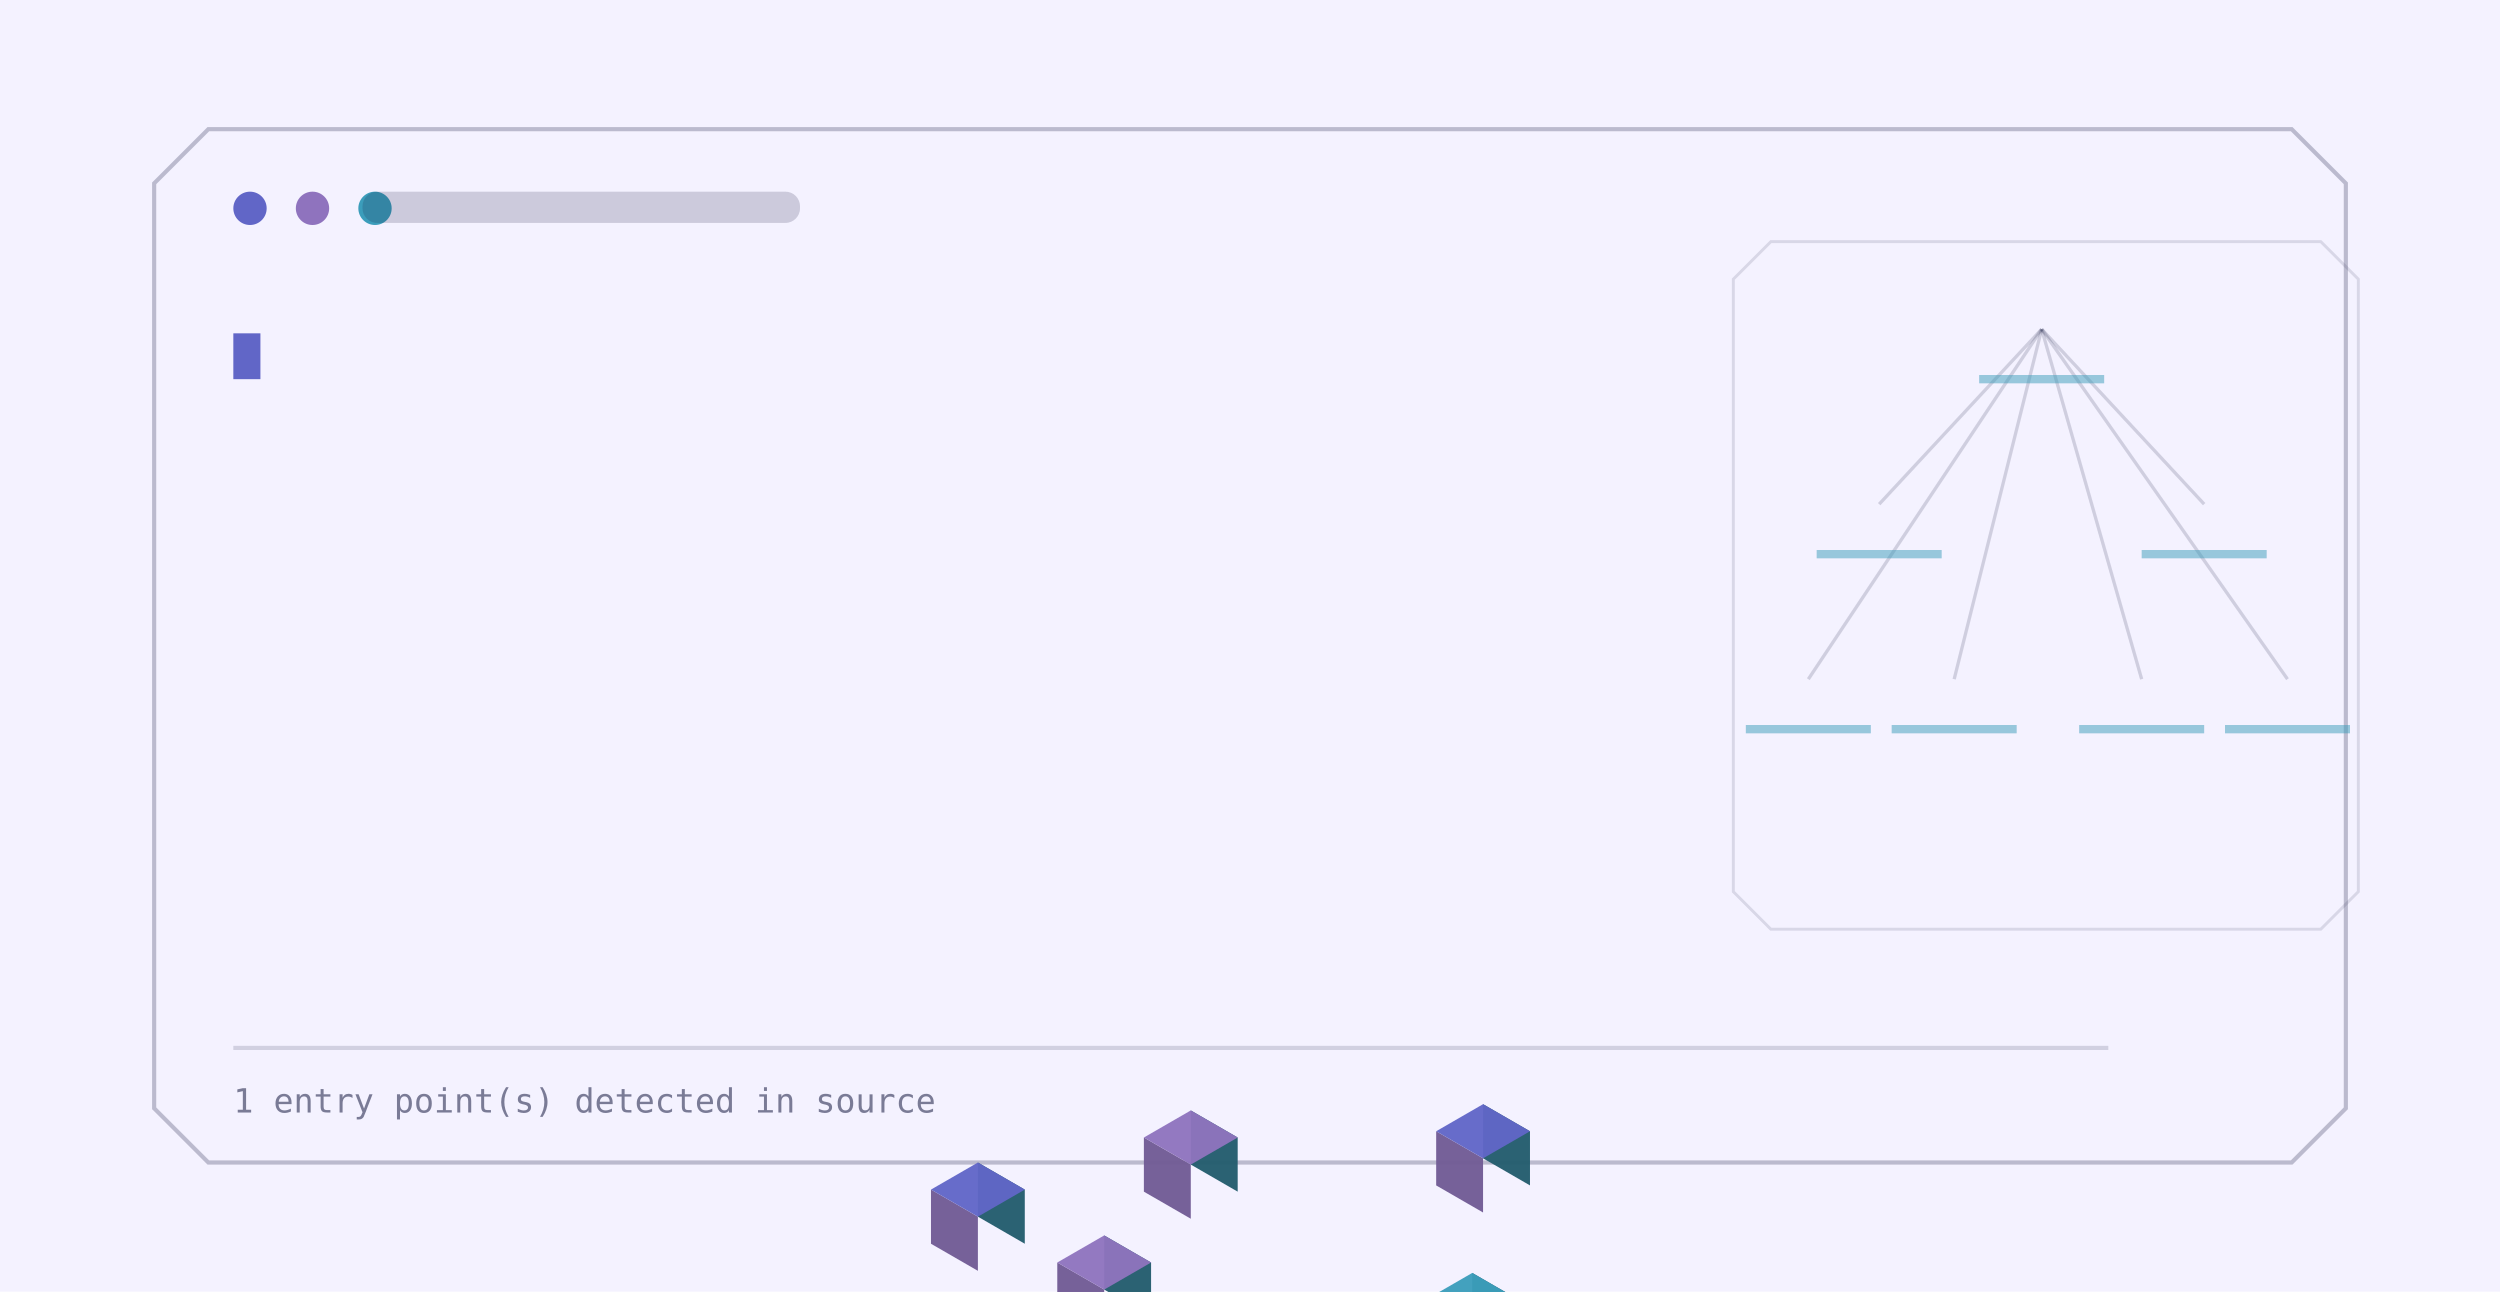
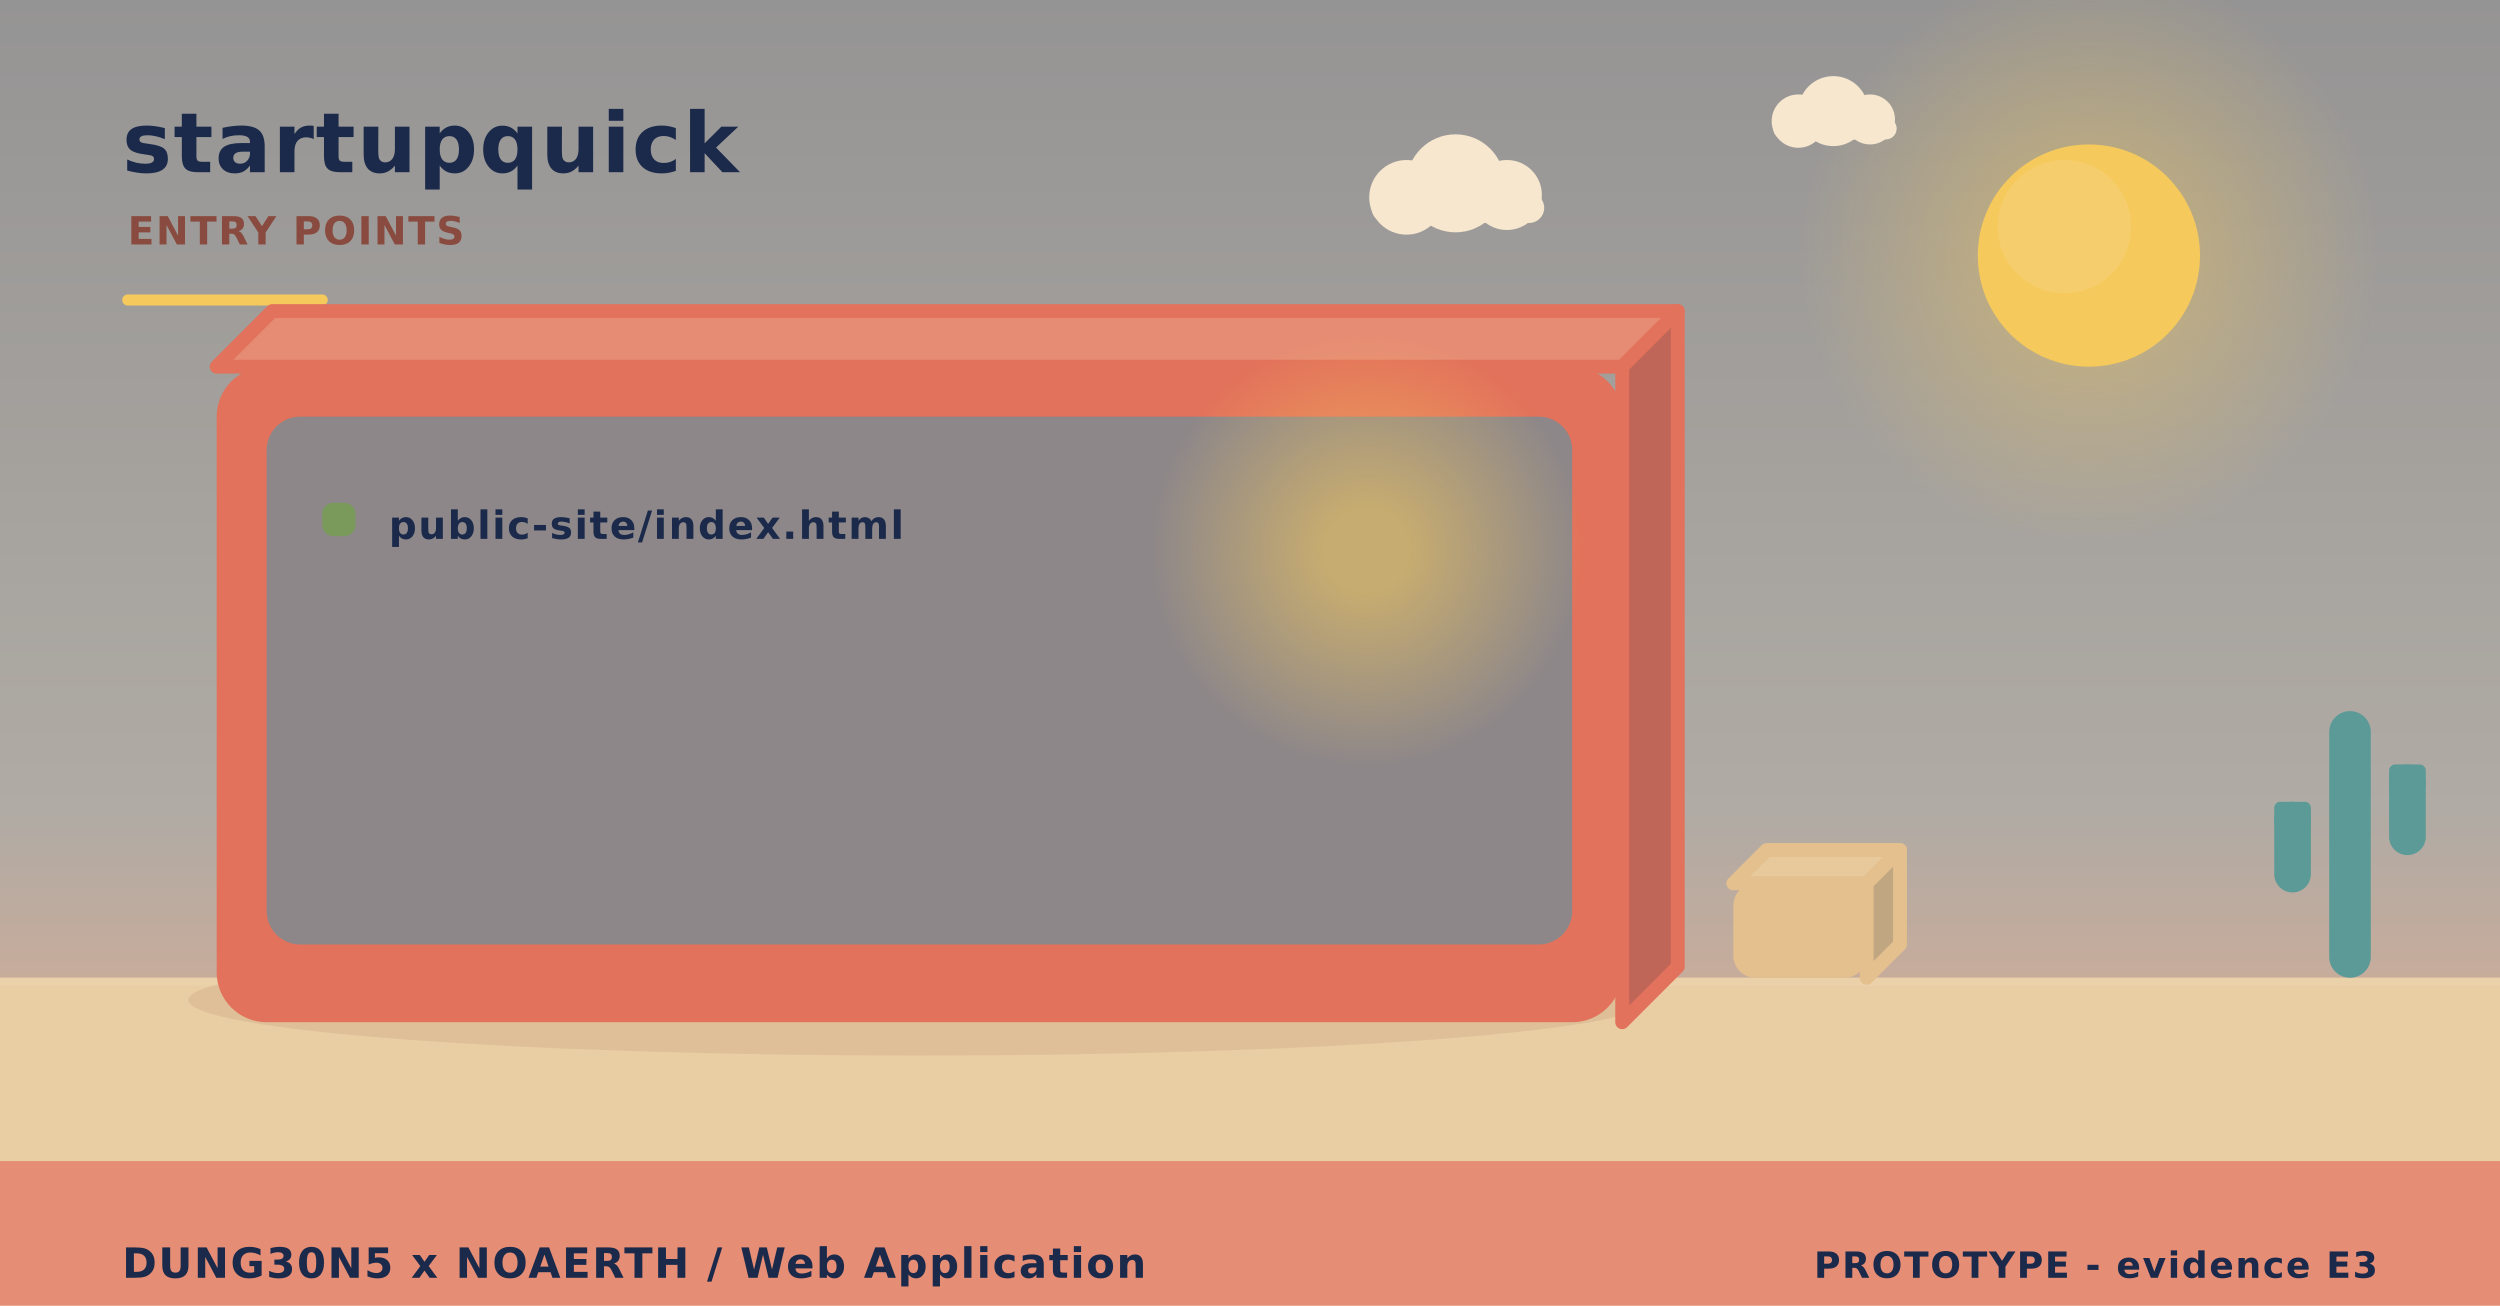
- <svg xmlns="http://www.w3.org/2000/svg" viewBox="0 0 1200 620" width="1200" height="620" role="img" aria-label="startupquick command surface">
-   <rect width="1200" height="620" fill="#f4f2ff" />
-   <defs>
-     <linearGradient id="gt" x1="0" y1="0" x2="1" y2="1">
-       <stop offset="0%" stop-color="#6166c7" />
-       <stop offset="100%" stop-color="#8f73be" />
-     </linearGradient>
-   </defs>
-   <path d="M100.00,62.00 H1100.00 L1126.00,88.00 V532.00 L1100.00,558.00 H100.00 L74.00,532.00 V88.00 Z" fill="none" stroke="rgba(23,26,64,0.300)" stroke-width="2.00" opacity="0.85" />
-   <circle cx="120.00" cy="100.00" r="8.00" fill="#6166c7" opacity="1.00" />
-   <circle cx="150.00" cy="100.00" r="8.00" fill="#8f73be" opacity="1.00" />
-   <circle cx="180.00" cy="100.00" r="8.00" fill="#3b9dbb" opacity="1.00" />
-   <rect x="174.00" y="92.00" width="210.00" height="15.00" rx="7.00" fill="rgba(23,26,64,0.180)" opacity="1.00" />
-   <text x="112" y="148" font-family="ui-monospace,SFMono-Regular,Menlo,monospace" font-size="21" fill="rgba(23,26,64,0.800)" opacity="0">public-site/index.html<animate attributeName="opacity" values="0;1;1;0" dur="1.5s" begin="0.0s" repeatCount="indefinite" />
-   </text>
-   <rect x="112" y="160" width="13" height="22" fill="#6166c7">
-     <animate attributeName="opacity" values="1;0;1" dur="1.05s" begin="0s" repeatCount="indefinite" />
-   </rect>
-   <path d="M850.00,116.00 H1114.00 L1132.00,134.00 V428.00 L1114.00,446.00 H850.00 L832.00,428.00 V134.00 Z" fill="none" stroke="rgba(23,26,64,0.180)" stroke-width="1.40" opacity="0.70" />
-   <line x1="980.00" y1="158.00" x2="902.00" y2="242.00" stroke="rgba(23,26,64,0.300)" stroke-width="1.60" opacity="0.55" />
-   <line x1="980.00" y1="158.00" x2="1058.00" y2="242.00" stroke="rgba(23,26,64,0.300)" stroke-width="1.60" opacity="0.55" />
-   <line x1="980.00" y1="158.00" x2="868.00" y2="326.00" stroke="rgba(23,26,64,0.300)" stroke-width="1.60" opacity="0.55" />
-   <line x1="980.00" y1="158.00" x2="938.00" y2="326.00" stroke="rgba(23,26,64,0.300)" stroke-width="1.60" opacity="0.55" />
-   <line x1="980.00" y1="158.00" x2="1028.00" y2="326.00" stroke="rgba(23,26,64,0.300)" stroke-width="1.60" opacity="0.55" />
-   <line x1="980.00" y1="158.00" x2="1098.00" y2="326.00" stroke="rgba(23,26,64,0.300)" stroke-width="1.60" opacity="0.55" />
-   <polygon points="711.87,556.00 734.39,569.00 734.39,543.00 711.87,530.00" fill="#225b6c" opacity="0.95" />
-   <polygon points="689.36,569.00 711.87,582.00 711.87,556.00 689.36,543.00" fill="#705a94" opacity="0.95" />
-   <polygon points="711.87,530.00 734.39,543.00 711.87,556.00 689.36,543.00" fill="#6166c7" opacity="0.95" />
+ <svg xmlns="http://www.w3.org/2000/svg" width="900" height="470" viewBox="0 0 900 470" role="img" aria-label="startupquick - how it is operated">
+   <linearGradient id="skyt" x1="0" y1="0" x2="0" y2="1">
+     <stop offset="0" stop-color="#959494" />
+     <stop offset="0.62" stop-color="#b0aba4" />
+     <stop offset="1" stop-color="#f3ad8a" />
+   </linearGradient>
+   <rect width="900" height="470" fill="url(#skyt)" />
+   <radialGradient id="sunt">
+     <stop offset="0.35" stop-color="#f5c95c" stop-opacity="0.34" />
+     <stop offset="1" stop-color="#f5c95c" stop-opacity="0" />
+   </radialGradient>
+   <circle cx="752" cy="92" r="104" fill="url(#sunt)" />
+   <circle cx="752" cy="92" r="40" fill="#f5c95c" />
+   <circle cx="743.2" cy="81.6" r="24" fill="#f5d27e" opacity="0.5" />
  <g>
-     <rect x="950.00" y="180.00" width="60.00" height="4.00" rx="0.00" fill="rgba(59,157,187,0.500)" opacity="1.00" />
-     <animate attributeName="opacity" values="0.25;1.0;0.25" dur="12.7s" begin="0.0s" repeatCount="indefinite" />
+     <circle cx="524" cy="66" r="17.64" fill="#f6e7ce" />
+     <circle cx="506.36" cy="71.04" r="13.44" fill="#f6e7ce" />
+     <circle cx="542.48" cy="70.2" r="12.6" fill="#f6e7ce" />
+     <rect x="493.76" y="69.36" width="62.16" height="10.92" rx="5.46" fill="#f6e7ce" />
+     <animateTransform attributeName="transform" type="translate" values="0 0;24 0;0 0" dur="36s" begin="0s" repeatCount="indefinite" />
  </g>
-   <polygon points="571.58,559.00 594.09,572.00 594.09,546.00 571.58,533.00" fill="#225b6c" opacity="0.95" />
-   <polygon points="549.06,572.00 571.58,585.00 571.58,559.00 549.06,546.00" fill="#705a94" opacity="0.95" />
-   <polygon points="571.58,533.00 594.09,546.00 571.58,559.00 549.06,546.00" fill="#8f73be" opacity="0.95" />
  <g>
-     <rect x="872.00" y="264.00" width="60.00" height="4.00" rx="0.00" fill="rgba(59,157,187,0.500)" opacity="1.00" />
-     <animate attributeName="opacity" values="0.25;1.0;0.25" dur="12.7s" begin="0.4s" repeatCount="indefinite" />
+     <circle cx="660" cy="40" r="12.6" fill="#f6e7ce" />
+     <circle cx="647.4" cy="43.6" r="9.6" fill="#f6e7ce" />
+     <circle cx="673.2" cy="43" r="9" fill="#f6e7ce" />
+     <rect x="638.4" y="42.4" width="44.4" height="7.8" rx="3.9" fill="#f6e7ce" />
+     <animateTransform attributeName="transform" type="translate" values="0 0;-18 0;0 0" dur="46s" begin="3s" repeatCount="indefinite" />
  </g>
-   <polygon points="706.68,637.00 729.19,650.00 729.19,624.00 706.68,611.00" fill="#225b6c" opacity="0.95" />
-   <polygon points="684.16,650.00 706.68,663.00 706.68,637.00 684.16,624.00" fill="#705a94" opacity="0.95" />
-   <polygon points="706.68,611.00 729.19,624.00 706.68,637.00 684.16,624.00" fill="#3b9dbb" opacity="0.95" />
+   <rect x="0" y="352" width="900" height="118" fill="#e9cda3" />
+   <rect x="0" y="352" width="900" height="3" fill="#ebd1a9" />
+   <text x="44" y="62" font-family="Verdana,DejaVu Sans,sans-serif" font-size="30" font-weight="700" letter-spacing="0.6" fill="#1b2a4a" text-anchor="start">startupquick</text>
+   <text x="46" y="88" font-family="Verdana,DejaVu Sans,sans-serif" font-size="14" font-weight="700" letter-spacing="0.6" fill="#894b3f" text-anchor="start">ENTRY POINTS</text>
+   <rect x="44" y="106" width="74" height="4" rx="2" fill="#f5c95c" />
+   <ellipse cx="331" cy="360" rx="263.2" ry="20" fill="rgba(138,90,68,0.11)" />
+   <path d="M78,132 L584,132 L604,112 L98,112 Z" fill="#e68c74" stroke="#e2725b" stroke-width="5" stroke-linejoin="round" />
+   <path d="M584,132 L604,112 L604,348 L584,368 Z" fill="#c06658" stroke="#e2725b" stroke-width="5" stroke-linejoin="round" />
+   <rect x="78" y="132" width="506" height="236" rx="18" fill="#e2725b" />
+   <rect x="96" y="150" width="470" height="190" rx="12" fill="#88888c" opacity="0.94" />
+   <radialGradient id="lamp68832">
+     <stop offset="0.2" stop-color="#f5c95c" stop-opacity="0.55" />
+     <stop offset="1" stop-color="#f5c95c" stop-opacity="0" />
+   </radialGradient>
+   <circle cx="492" cy="198" r="78" fill="url(#lamp68832)" />
+   <rect x="116" y="181" width="12" height="12" rx="4" fill="#7a9a5c" />
  <g>
-     <rect x="1028.00" y="264.00" width="60.00" height="4.00" rx="0.00" fill="rgba(59,157,187,0.500)" opacity="1.00" />
-     <animate attributeName="opacity" values="0.25;1.0;0.25" dur="12.7s" begin="0.8s" repeatCount="indefinite" />
+     <text x="140" y="194" font-family="Verdana,DejaVu Sans,sans-serif" font-size="14" font-weight="700" letter-spacing="0.6" fill="#1b2a4a" text-anchor="start">public-site/index.html</text>
+     <animateTransform attributeName="transform" type="translate" values="0 10;0 0" dur="0.7s" begin="0.4s" fill="freeze" />
  </g>
-   <polygon points="469.39,584.00 491.90,597.00 491.90,571.00 469.39,558.00" fill="#225b6c" opacity="0.95" />
-   <polygon points="446.87,597.00 469.39,610.00 469.39,584.00 446.87,571.00" fill="#705a94" opacity="0.95" />
-   <polygon points="469.39,558.00 491.90,571.00 469.39,584.00 446.87,571.00" fill="#6166c7" opacity="0.95" />
-   <g>
-     <rect x="838.00" y="348.00" width="60.00" height="4.00" rx="0.00" fill="rgba(59,157,187,0.500)" opacity="1.00" />
-     <animate attributeName="opacity" values="0.25;1.0;0.25" dur="12.7s" begin="1.2s" repeatCount="indefinite" />
-   </g>
-   <polygon points="530.01,619.00 552.52,632.00 552.52,606.00 530.01,593.00" fill="#225b6c" opacity="0.95" />
-   <polygon points="507.49,632.00 530.01,645.00 530.01,619.00 507.49,606.00" fill="#705a94" opacity="0.95" />
-   <polygon points="530.01,593.00 552.52,606.00 530.01,619.00 507.49,606.00" fill="#8f73be" opacity="0.95" />
-   <g>
-     <rect x="908.00" y="348.00" width="60.00" height="4.00" rx="0.00" fill="rgba(59,157,187,0.500)" opacity="1.00" />
-     <animate attributeName="opacity" values="0.25;1.0;0.25" dur="12.7s" begin="1.6s" repeatCount="indefinite" />
-   </g>
-   <polygon points="607.95,664.00 630.47,677.00 630.47,651.00 607.95,638.00" fill="#225b6c" opacity="0.95" />
-   <polygon points="585.43,677.00 607.95,690.00 607.95,664.00 585.43,651.00" fill="#705a94" opacity="0.95" />
-   <polygon points="607.95,638.00 630.47,651.00 607.95,664.00 585.43,651.00" fill="#3b9dbb" opacity="0.95" />
-   <g>
-     <rect x="998.00" y="348.00" width="60.00" height="4.00" rx="0.00" fill="rgba(59,157,187,0.500)" opacity="1.00" />
-     <animate attributeName="opacity" values="0.25;1.0;0.25" dur="12.7s" begin="2.0s" repeatCount="indefinite" />
-   </g>
-   <polygon points="668.57,699.00 691.09,712.00 691.09,686.00 668.57,673.00" fill="#225b6c" opacity="0.95" />
-   <polygon points="646.05,712.00 668.57,725.00 668.57,699.00 646.05,686.00" fill="#705a94" opacity="0.95" />
-   <polygon points="668.57,673.00 691.09,686.00 668.57,699.00 646.05,686.00" fill="#6166c7" opacity="0.95" />
-   <g>
-     <rect x="1068.00" y="348.00" width="60.00" height="4.00" rx="0.00" fill="rgba(59,157,187,0.500)" opacity="1.00" />
-     <animate attributeName="opacity" values="0.25;1.0;0.25" dur="12.7s" begin="2.4s" repeatCount="indefinite" />
-   </g>
-   <rect x="112.00" y="502.00" width="900.00" height="2.00" rx="0.00" fill="rgba(23,26,64,0.160)" opacity="1.00" />
-   <text x="112" y="534" font-family="ui-monospace,Menlo,monospace" font-size="16" fill="rgba(23,26,64,0.550)">1 entry point(s) detected in source</text>
+   <path d="M624,318 L672,318 L684,306 L636,306 Z" fill="#e7c99b" stroke="#e3c08d" stroke-width="5" stroke-linejoin="round" />
+   <path d="M672,318 L684,306 L684,340 L672,352 Z" fill="#c1a682" stroke="#e3c08d" stroke-width="5" stroke-linejoin="round" />
+   <rect x="624" y="318" width="48" height="34" rx="8" fill="#e3c08d" />
+   <rect x="838.52" y="256" width="14.96" height="96" rx="7.48" fill="#5b9a97" />
+   <rect x="818.72" y="288.64" width="13.2" height="32.64" rx="6.6" fill="#5b9a97" />
+   <rect x="818.72" y="288.64" width="13.2" height="9.6" rx="2.2" fill="#5b9a97" />
+   <rect x="860.08" y="275.2" width="13.2" height="32.64" rx="6.6" fill="#5b9a97" />
+   <rect x="860.08" y="275.2" width="13.2" height="9.6" rx="2.2" fill="#5b9a97" />
+   <rect x="0" y="418" width="900" height="52" rx="0" fill="#e68972" opacity="0.94" />
+   <text x="44" y="460" font-family="Verdana,DejaVu Sans,sans-serif" font-size="15" font-weight="700" letter-spacing="0.6" fill="#1b2a4a" text-anchor="start">DUNG30N5 x NOAERTH  /  Web Application</text>
+   <text x="856" y="460" font-family="Verdana,DejaVu Sans,sans-serif" font-size="13" font-weight="700" letter-spacing="0.6" fill="#1b2a4a" text-anchor="end">PROTOTYPE  -  evidence E3</text>
</svg>
